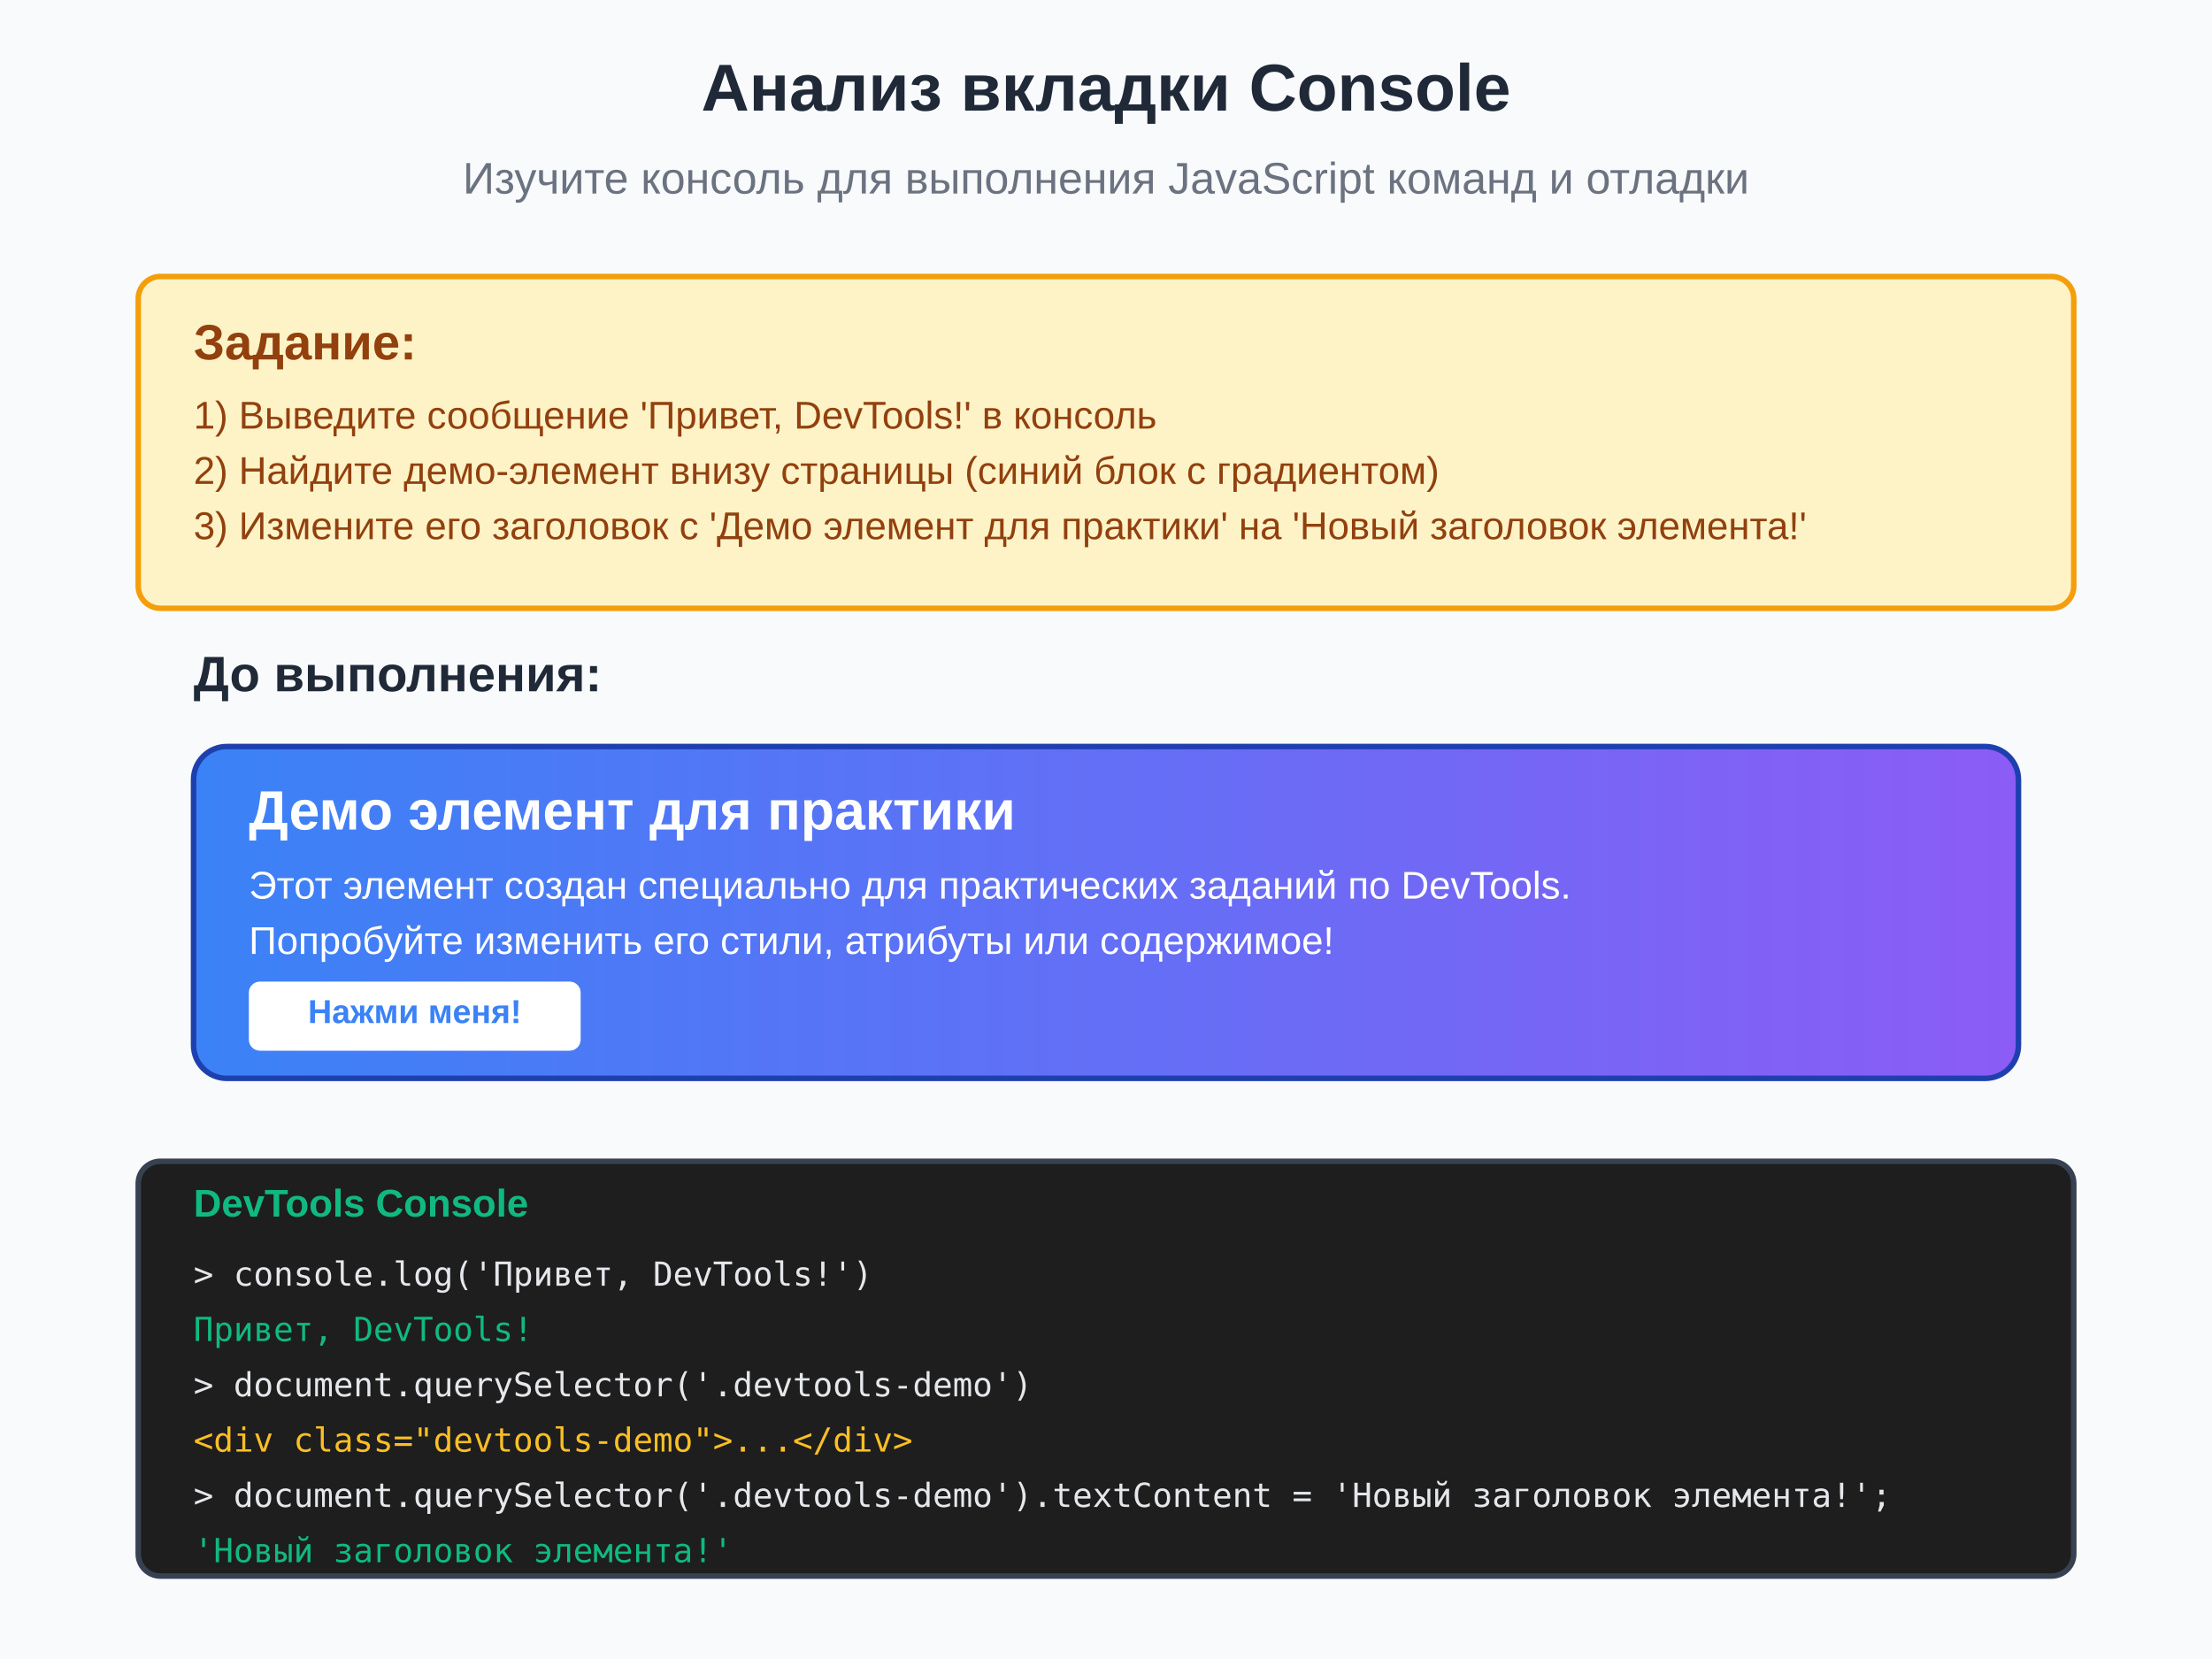
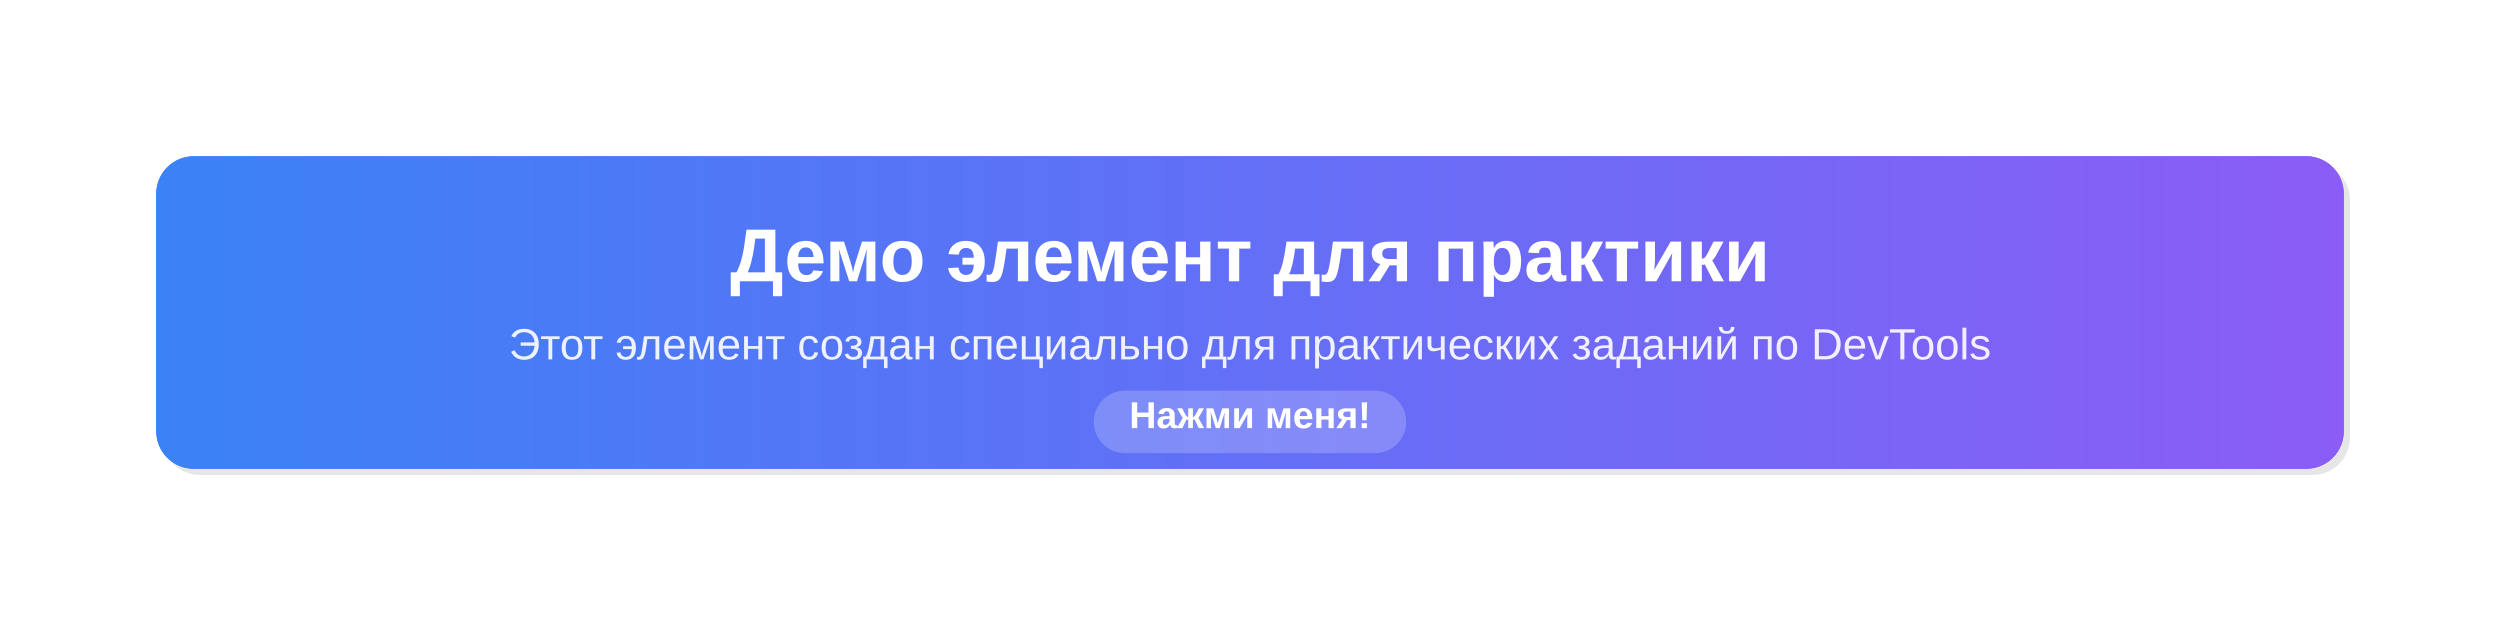
- <svg xmlns="http://www.w3.org/2000/svg" width="800" height="600" viewBox="0 0 800 600">
-   <rect width="800" height="600" fill="#f8fafc" />
-   <text x="400" y="40" text-anchor="middle" font-family="Arial, sans-serif" font-size="24" font-weight="bold" fill="#1f2937">
-     Анализ вкладки Console
-   </text>
-   <text x="400" y="70" text-anchor="middle" font-family="Arial, sans-serif" font-size="16" fill="#6b7280">
-     Изучите консоль для выполнения JavaScript команд и отладки
-   </text>
-   <rect x="50" y="100" width="700" height="120" fill="#fef3c7" stroke="#f59e0b" stroke-width="2" rx="8" />
-   <text x="70" y="130" font-family="Arial, sans-serif" font-size="18" font-weight="bold" fill="#92400e">
-     Задание:
-   </text>
-   <text x="70" y="155" font-family="Arial, sans-serif" font-size="14" fill="#92400e">
-     1) Выведите сообщение 'Привет, DevTools!' в консоль
-   </text>
-   <text x="70" y="175" font-family="Arial, sans-serif" font-size="14" fill="#92400e">
-     2) Найдите демо-элемент внизу страницы (синий блок с градиентом)
-   </text>
-   <text x="70" y="195" font-family="Arial, sans-serif" font-size="14" fill="#92400e">
-     3) Измените его заголовок с 'Демо элемент для практики' на 'Новый заголовок элемента!'
-   </text>
-   <text x="70" y="250" font-family="Arial, sans-serif" font-size="18" font-weight="bold" fill="#1f2937">
-     До выполнения:
-   </text>
+ <svg xmlns="http://www.w3.org/2000/svg" width="800" height="200">
  <defs>
-     <linearGradient id="gradientBefore" x1="0%" y1="0%" x2="100%" y2="0%">
-       <stop offset="0%" style="stop-color:#3b82f6;stop-opacity:1" />
-       <stop offset="100%" style="stop-color:#8b5cf6;stop-opacity:1" />
+     <linearGradient id="gradient" x1="0%" y1="0%" x2="100%" y2="0%">
+       <stop offset="0%" style="stop-color:#3B82F6;stop-opacity:1" />
+       <stop offset="100%" style="stop-color:#8B5CF6;stop-opacity:1" />
    </linearGradient>
  </defs>
-   <rect x="70" y="270" width="660" height="120" fill="url(#gradientBefore)" rx="12" stroke="#1e40af" stroke-width="2" />
-   <text x="90" y="300" font-family="Arial, sans-serif" font-size="20" font-weight="bold" fill="white">
+   <rect width="800" height="200" fill="#FFFFFF" />
+   <rect x="50" y="50" width="700" height="100" rx="12" fill="url(#gradient)" stroke="none" />
+   <rect x="52" y="52" width="700" height="100" rx="12" fill="#000000" opacity="0.1" />
+   <rect x="50" y="50" width="700" height="100" rx="12" fill="url(#gradient)" stroke="none" />
+   <text x="400" y="90" text-anchor="middle" fill="white" font-family="Arial, sans-serif" font-size="24" font-weight="bold">
    Демо элемент для практики
  </text>
-   <text x="90" y="325" font-family="Arial, sans-serif" font-size="14" fill="white">
-     Этот элемент создан специально для практических заданий по DevTools.
+   <text x="400" y="115" text-anchor="middle" fill="white" font-family="Arial, sans-serif" font-size="14" opacity="0.9">
+     Этот элемент создан специально для практических заданий по DevTools
  </text>
-   <text x="90" y="345" font-family="Arial, sans-serif" font-size="14" fill="white">
-     Попробуйте изменить его стили, атрибуты или содержимое!
-   </text>
-   <rect x="90" y="355" width="120" height="25" fill="white" rx="4" />
-   <text x="150" y="370" text-anchor="middle" font-family="Arial, sans-serif" font-size="12" fill="#3b82f6" font-weight="bold">
+   <rect x="350" y="125" width="100" height="20" rx="10" fill="white" opacity="0.2" />
+   <text x="400" y="137" text-anchor="middle" fill="white" font-family="Arial, sans-serif" font-size="12" font-weight="bold">
    Нажми меня!
  </text>
-   <rect x="50" y="420" width="700" height="150" fill="#1e1e1e" stroke="#374151" stroke-width="2" rx="8" />
-   <text x="70" y="440" font-family="Arial, sans-serif" font-size="14" font-weight="bold" fill="#10b981">
-     DevTools Console
-   </text>
-   <text x="70" y="465" font-family="monospace" font-size="12" fill="#e5e7eb">
-     &gt; console.log('Привет, DevTools!')
-   </text>
-   <text x="70" y="485" font-family="monospace" font-size="12" fill="#10b981">
-     Привет, DevTools!
-   </text>
-   <text x="70" y="505" font-family="monospace" font-size="12" fill="#e5e7eb">
-     &gt; document.querySelector('.devtools-demo')
-   </text>
-   <text x="70" y="525" font-family="monospace" font-size="12" fill="#fbbf24">
-     &lt;div class="devtools-demo"&gt;...&lt;/div&gt;
-   </text>
-   <text x="70" y="545" font-family="monospace" font-size="12" fill="#e5e7eb">
-     &gt; document.querySelector('.devtools-demo').textContent = 'Новый заголовок элемента!';
-   </text>
-   <text x="70" y="565" font-family="monospace" font-size="12" fill="#10b981">
-     'Новый заголовок элемента!'
-   </text>
</svg>
